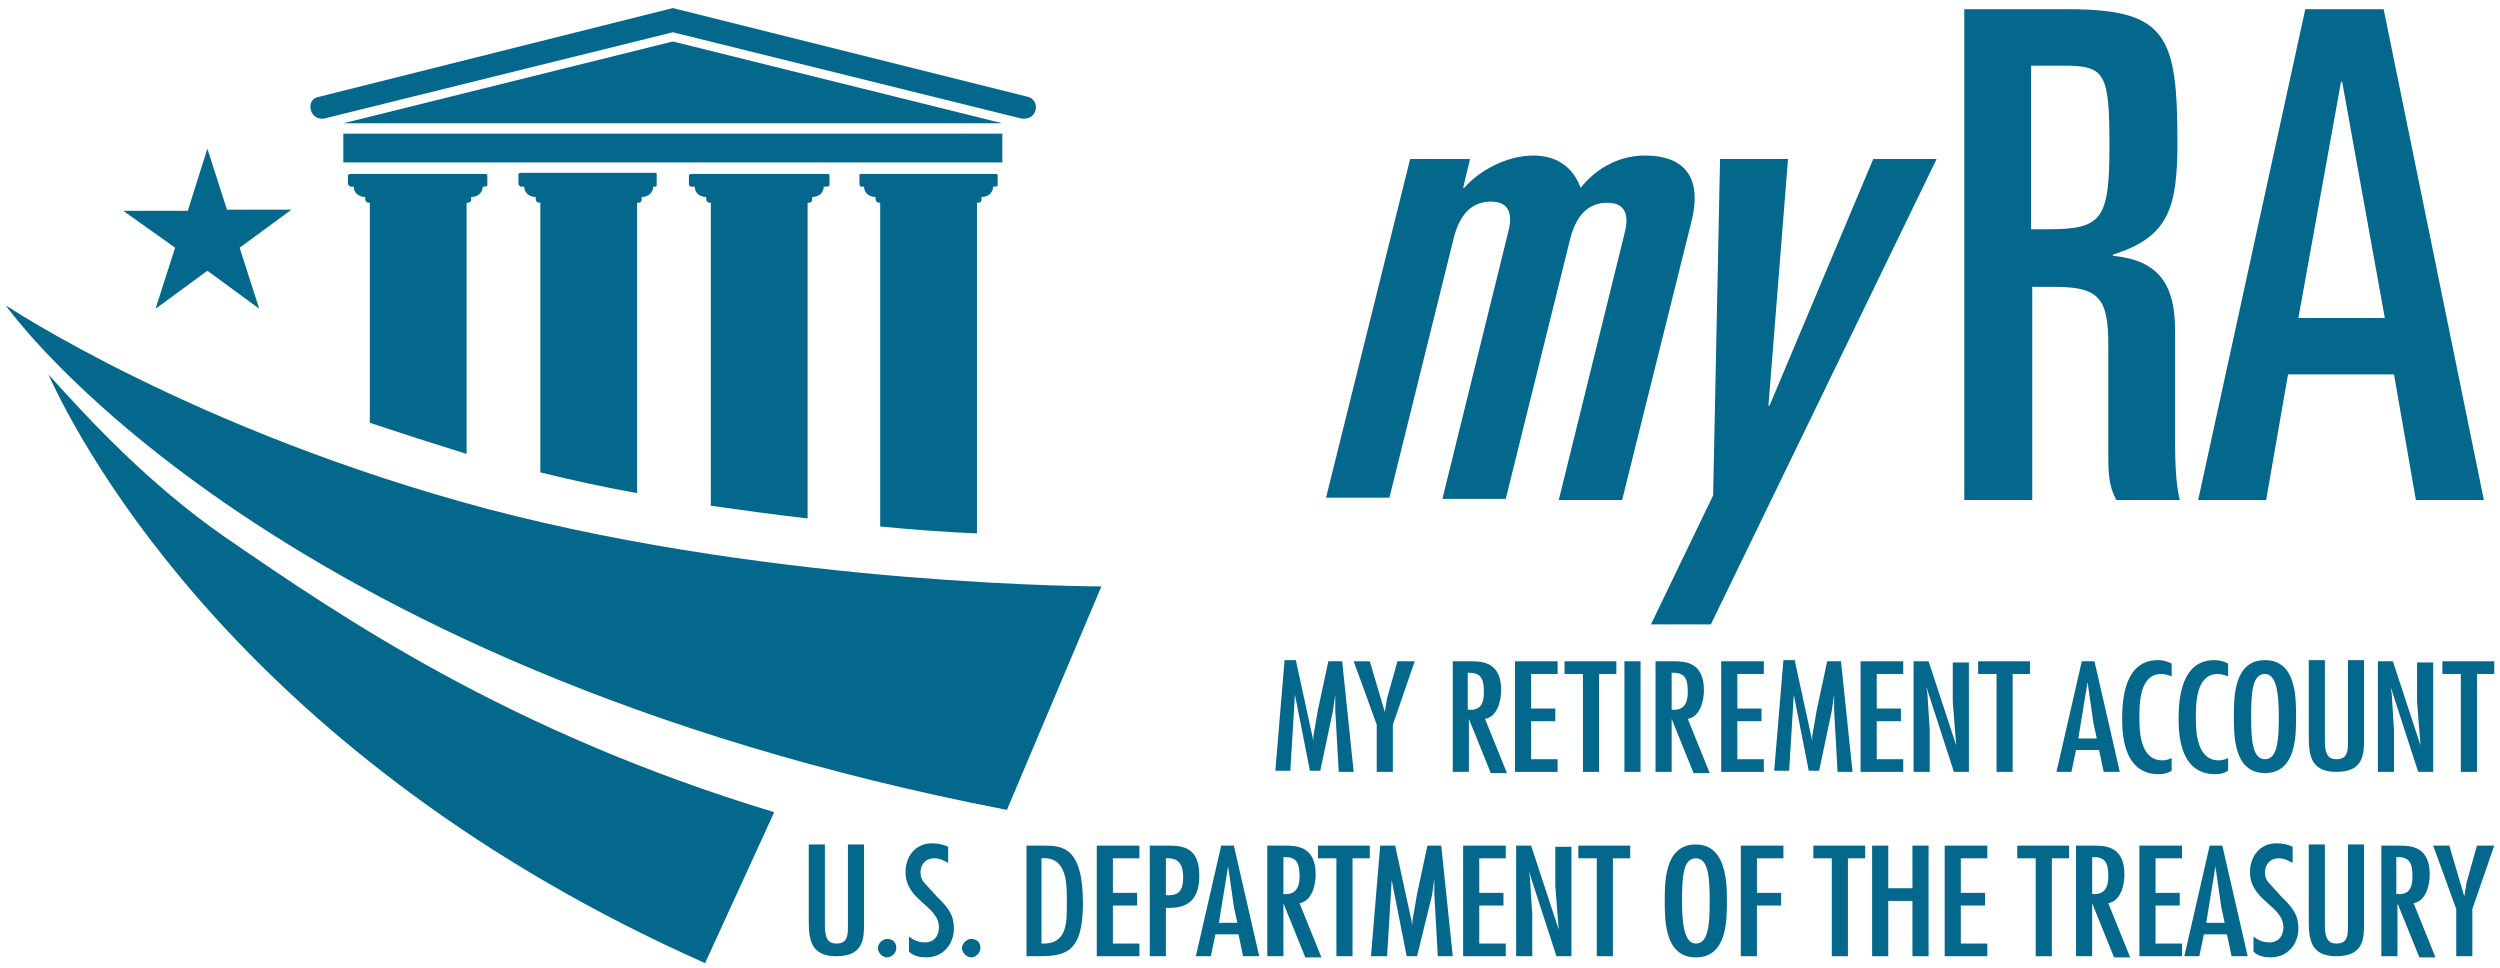
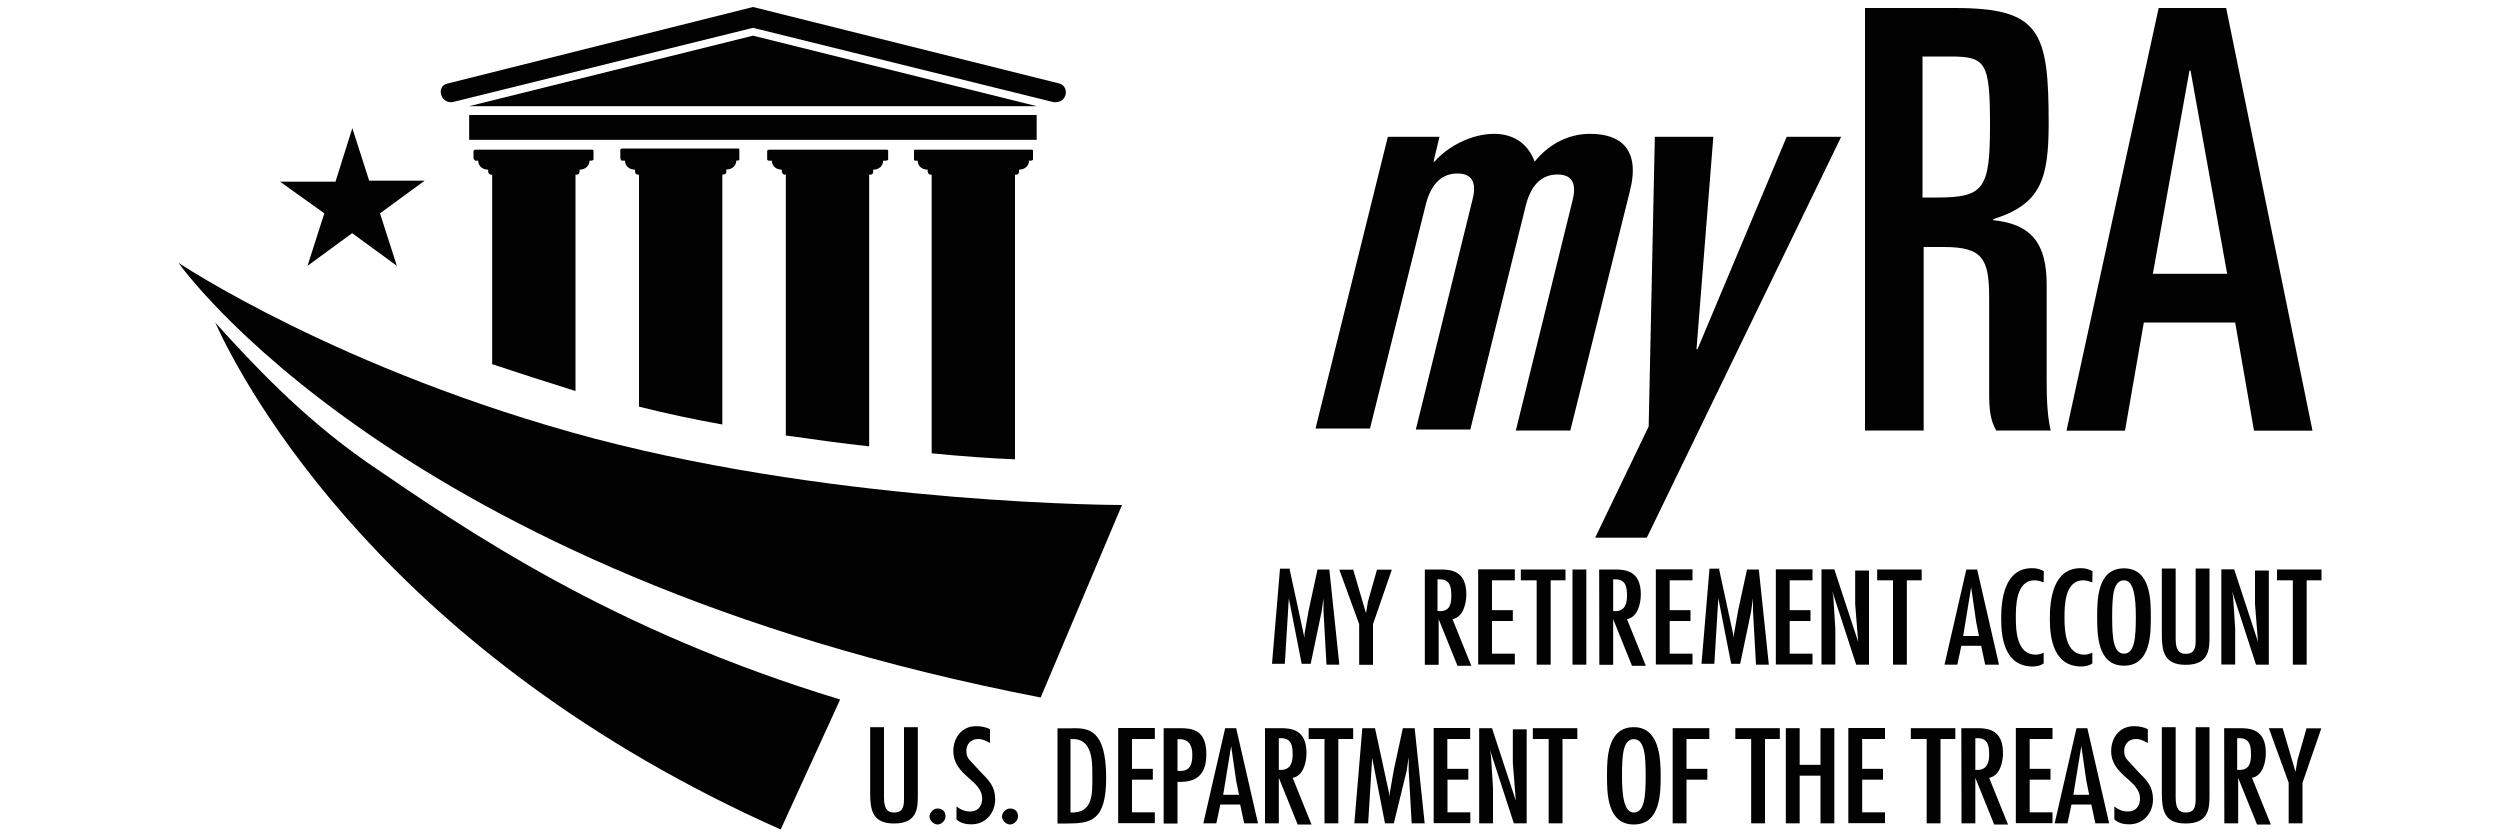
- <svg xmlns="http://www.w3.org/2000/svg" version="1.1" id="Layer_1" x="0px" y="0px" viewBox="0 0 217 84" enable-background="new 0 0 217 84" xml:space="preserve">
+ <svg xmlns="http://www.w3.org/2000/svg" version="1.1" id="Layer_1" x="0px" y="0px" viewBox="0 0 1500 500" enable-background="new 0 0 1500 500" xml:space="preserve">
  <g id="Page-1">
    <g id="Imported-Layers" transform="translate(1, 1)">
-       <path id="Fill-1" fill="#04688C" d="M121.4,12.8h5.2l-0.6,2.5h0.1c1.3-1.5,3.7-2.8,6-2.8    c1.9,0,3.4,0.9,4.1,2.8c1.2-1.5,3.1-2.8,5.6-2.8c3,0,5.1,1.5,4,5.8l-6,24.1h-5.5l5.7-23.1c0.4-1.5,0.2-2.7-1.5-2.7    c-1.4,0-2.6,0.8-3.2,3.1l-5.6,22.6h-5.5l5.7-23.1c0.4-1.5,0.2-2.7-1.5-2.7c-1.4,0-2.6,0.8-3.2,3.1l-5.6,22.6h-5.5L121.4,12.8" />
-       <path id="Fill-2" fill="#04688C" d="M148.3,12.8h5.9l-1.7,21.4h0.1l9-21.4h5.5l-19.6,40.4h-5.2    l5.4-11.2L148.3,12.8" />
-       <path id="Fill-3" fill="#04688C" d="M169.4-0.2h9.1c8.6,0,9.5,2.3,9.5,11.6c0,5.7-0.8,8.2-5.6,9.7v0.1    c4,0.4,5.4,2.5,5.4,6.5V37c0,1.5,0,3.7,0.4,5.4h-5.5c-0.6-1.1-0.7-2.1-0.7-3.8V29c0-4-0.7-5.1-4.6-5.1h-2v18.5h-5.9V-0.2    L169.4-0.2z M175.3,18.9h1.5c4.7,0,5.3-0.9,5.3-7.3c0-6.3-0.4-6.9-4-6.9h-2.8V18.9L175.3,18.9z" />
-       <path id="Fill-4" fill="#04688C" d="M199.1-0.2h6.8l8.7,42.6h-5.9l-1.9-10.9h-9.2l-1.9,10.9h-5.9    L199.1-0.2L199.1-0.2z M198.5,26.6h7.5l-3.7-20.5h-0.1L198.5,26.6L198.5,26.6z" />
-       <path id="Fill-5" fill="#04688C" d="M111.5,56.4l1.5,6.9h0l0-0.4l0.4-2.3l0.9-4.2h1.2l1,9.6h-1.3    l-0.2-3.6l-0.1-1.8l0-1.3h0l-0.2,1.4l-1.1,5.2h-0.9l-1.3-6.6h0l-0.4,6.6h-1.3l0.8-9.6H111.5" />
-       <path id="Fill-6" fill="#04688C" d="M117.9,56.4l1.3,4.4h0l0.2-1.2l0.9-3.2h1.5l-1.9,5.5V66h-1.4v-4.1    l-2-5.5H117.9" />
-       <path id="Fill-7" fill="#04688C" d="M125.1,56.4h1.6c1,0,2.6,0.1,2.6,2.5c0,0.9-0.3,2.3-1.4,2.5    l1.9,4.7h-1.4l-1.9-4.7h0V66h-1.4V56.4L125.1,56.4z M127.8,59.1c0-0.9-0.1-1.7-1.2-1.7h-0.2v3.2C127.5,60.7,127.8,60.1,127.8,59.1    L127.8,59.1z" />
-       <path id="Fill-8" fill="#04688C" d="M134.2,56.4v1.1h-2.3v3h2.1v1.1h-2.1v3.3h2.3V66h-3.7v-9.6H134.2" />
-       <path id="Fill-9" fill="#04688C" d="M139.3,56.4v1.1h-1.5V66h-1.4v-8.5h-1.6v-1.1H139.3" />
-       <path id="Fill-10" fill="#04688C" d="M140,56.4h1.4V66H140V56.4z" />
-       <path id="Fill-11" fill="#04688C" d="M142.7,56.4h1.6c1,0,2.6,0.1,2.6,2.5c0,0.9-0.3,2.3-1.4,2.5    l1.9,4.7H146l-1.9-4.7h0V66h-1.4V56.4L142.7,56.4z M145.5,59.1c0-0.9-0.1-1.7-1.2-1.7h-0.2v3.2C145.1,60.7,145.5,60.1,145.5,59.1    L145.5,59.1z" />
-       <path id="Fill-12" fill="#04688C" d="M152.1,56.4v1.1h-2.3v3h2.1v1.1h-2.1v3.3h2.3V66h-3.7v-9.6H152.1    " />
-       <path id="Fill-13" fill="#04688C" d="M154.8,56.4l1.5,6.9h0l0-0.4l0.4-2.3l0.9-4.2h1.2l1,9.6h-1.3    l-0.2-3.6l-0.1-1.8l0-1.3h0l-0.2,1.4l-1.1,5.2h-0.9l-1.3-6.6h0l-0.4,6.6h-1.3l0.8-9.6H154.8" />
-       <path id="Fill-14" fill="#04688C" d="M164.2,56.4v1.1h-2.3v3h2.1v1.1h-2.1v3.3h2.3V66h-3.7v-9.6H164.2    " />
-       <path id="Fill-15" fill="#04688C" d="M166.3,59.2l0.2,3.2V66h-1.4v-9.6h1.3l2.4,7.3l0,0l-0.3-3.8v-3.4    h1.4V66h-1.3l-2.4-7.4l0,0L166.3,59.2" />
-       <path id="Fill-16" fill="#04688C" d="M175.2,56.4v1.1h-1.5V66h-1.4v-8.5h-1.6v-1.1H175.2" />
-       <path id="Fill-17" fill="#04688C" d="M180.8,56.4L183,66h-1.4l-0.4-1.9h-2l-0.4,1.9h-1.3l2.2-9.6    H180.8L180.8,56.4z M180.7,61.7l-0.5-3.5h0l-0.8,4.9h1.6L180.7,61.7L180.7,61.7z" />
-       <path id="Fill-18" fill="#04688C" d="M187.5,57.7c-0.3-0.1-0.6-0.2-0.9-0.2c-1.9,0-1.9,2.6-1.9,3.8    c0,1.3,0.1,3.7,2,3.7c0.3,0,0.6-0.1,0.8-0.2v1.1c-0.3,0.2-0.7,0.3-1.1,0.3c-2.8,0-3.2-2.8-3.2-4.8c0-1.9,0.3-5.1,3.1-5.1    c0.5,0,0.8,0.1,1.2,0.3V57.7" />
-       <path id="Fill-19" fill="#04688C" d="M192.4,57.7c-0.3-0.1-0.6-0.2-0.9-0.2c-1.9,0-1.9,2.6-1.9,3.8    c0,1.3,0.1,3.7,2,3.7c0.3,0,0.6-0.1,0.8-0.2v1.1c-0.3,0.2-0.7,0.3-1.1,0.3c-2.8,0-3.2-2.8-3.2-4.8c0-1.9,0.3-5.1,3.1-5.1    c0.5,0,0.8,0.1,1.2,0.3V57.7" />
-       <path id="Fill-20" fill="#04688C" d="M198.3,61.2c0,1.7,0,4.9-2.7,4.9c-2.7,0-2.7-3.2-2.7-4.9    c0-1.7,0-4.9,2.7-4.9C198.3,56.3,198.3,59.5,198.3,61.2L198.3,61.2z M194.4,61.2c0,2,0.1,3.7,1.2,3.7c1.1,0,1.2-1.7,1.2-3.7    c0-2-0.2-3.7-1.2-3.7C194.5,57.5,194.4,59.1,194.4,61.2L194.4,61.2z" />
-       <path id="Fill-21" fill="#04688C" d="M200.8,56.4v7c0,1.2,0.4,1.5,1,1.5c0.9,0,1-0.6,1-1.4v-7.2h1.4    v6.8c0,1.3,0,2.9-2.4,2.9c-2.2,0-2.4-1.4-2.4-3.1v-6.6H200.8" />
-       <path id="Fill-22" fill="#04688C" d="M206.6,59.2l0.2,3.2V66h-1.4v-9.6h1.3l2.4,7.3l0,0l-0.3-3.8v-3.4    h1.4V66h-1.3l-2.4-7.4l0,0L206.6,59.2" />
-       <path id="Fill-23" fill="#04688C" d="M215.5,56.4v1.1H214V66h-1.4v-8.5H211v-1.1H215.5" />
-       <path id="Fill-24" fill="#04688C" d="M70.6,72.4v7c0,1.2,0.4,1.5,1,1.5c0.9,0,1-0.6,1-1.4v-7.2H74v6.8    c0,1.3,0,2.9-2.4,2.9c-2.2,0-2.4-1.4-2.4-3.1v-6.6H70.6" />
-       <path id="Fill-25" fill="#04688C" d="M75.2,81.3c0-0.4,0.4-0.8,0.8-0.8c0.5,0,0.8,0.3,0.8,0.8    c0,0.4-0.4,0.8-0.8,0.8C75.6,82.1,75.2,81.7,75.2,81.3" />
-       <path id="Fill-26" fill="#04688C" d="M81.3,73.9c-0.4-0.2-0.7-0.4-1.2-0.4c-0.8,0-1.2,0.6-1.2,1.2    c0,0.4,0.1,0.7,0.4,1l1,1.1c0.9,0.9,1.5,1.5,1.5,2.8c0,1.3-0.9,2.5-2.4,2.5c-0.5,0-1.1-0.1-1.5-0.5v-1.3c0.4,0.3,0.8,0.5,1.4,0.5    c0.8,0,1.2-0.6,1.2-1.3c0-1.9-2.9-2.3-2.9-4.8c0-1.3,0.8-2.5,2.3-2.5c0.5,0,1,0.1,1.4,0.3L81.3,73.9" />
-       <path id="Fill-27" fill="#04688C" d="M82.5,81.3c0-0.4,0.4-0.8,0.8-0.8c0.5,0,0.8,0.3,0.8,0.8    c0,0.4-0.4,0.8-0.8,0.8C82.9,82.1,82.5,81.7,82.5,81.3" />
-       <path id="Fill-28" fill="#04688C" d="M89.6,72.4c1.6,0,3.4,0.1,3.4,5c0,4.4-1.6,4.6-4,4.6h-0.9v-9.6    H89.6L89.6,72.4z M89.4,73.5v7.4c2.3,0.1,2.2-1.9,2.2-3.6C91.6,75.9,91.7,73.3,89.4,73.5L89.4,73.5z" />
-       <path id="Fill-29" fill="#04688C" d="M97.9,72.4v1.1h-2.3v3h2.1v1.1h-2.1v3.3h2.3V82h-3.7v-9.6H97.9" />
-       <path id="Fill-30" fill="#04688C" d="M98.8,82v-9.6h1.6c1.2,0,2.7,0.1,2.7,2.6c0,1.9-0.8,2.9-2.9,2.8    V82H98.8L98.8,82z M100.2,73.5v3.2c1.2,0.1,1.5-0.5,1.5-1.6c0-0.9-0.3-1.6-1.3-1.6H100.2L100.2,73.5z" />
-       <path id="Fill-31" fill="#04688C" d="M106.1,72.4l2.2,9.6h-1.4l-0.4-1.9h-2l-0.4,1.9h-1.3l2.2-9.6    H106.1L106.1,72.4z M106.1,77.7l-0.5-3.5h0l-0.8,4.9h1.6L106.1,77.7L106.1,77.7z" />
-       <path id="Fill-32" fill="#04688C" d="M109,72.4h1.6c1,0,2.6,0.1,2.6,2.5c0,0.9-0.3,2.3-1.4,2.5    l1.9,4.7h-1.4l-1.9-4.7h0V82H109V72.4L109,72.4z M111.8,75.1c0-0.9-0.1-1.7-1.2-1.7h-0.2v3.2C111.4,76.7,111.8,76.1,111.8,75.1    L111.8,75.1z" />
-       <path id="Fill-33" fill="#04688C" d="M117.9,72.4v1.1h-1.5V82H115v-8.5h-1.6v-1.1H117.9" />
-       <path id="Fill-34" fill="#04688C" d="M120.1,72.4l1.5,6.9h0l0-0.4l0.4-2.3l0.9-4.2h1.2l1,9.6h-1.3    l-0.2-3.6l-0.1-1.8l0-1.3h0l-0.2,1.4L122,82h-0.9l-1.3-6.6h0l-0.4,6.6H118l0.8-9.6H120.1" />
-       <path id="Fill-35" fill="#04688C" d="M129.7,72.4v1.1h-2.3v3h2.1v1.1h-2.1v3.3h2.3V82H126v-9.6H129.7" />
-       <path id="Fill-36" fill="#04688C" d="M131.8,75.2l0.2,3.2V82h-1.4v-9.6h1.3l2.4,7.3l0,0l-0.3-3.8v-3.4    h1.4V82h-1.3l-2.4-7.4l0,0L131.8,75.2" />
-       <path id="Fill-37" fill="#04688C" d="M140.5,72.4v1.1H139V82h-1.4v-8.5H136v-1.1H140.5" />
-       <path id="Fill-38" fill="#04688C" d="M148.9,77.2c0,1.7,0,4.9-2.7,4.9c-2.7,0-2.7-3.2-2.7-4.9    c0-1.7,0-4.9,2.7-4.9C148.8,72.3,148.9,75.5,148.9,77.2L148.9,77.2z M145,77.2c0,2,0.2,3.7,1.2,3.7c1.1,0,1.2-1.7,1.2-3.7    c0-2-0.1-3.7-1.2-3.7C145.1,73.5,145,75.1,145,77.2L145,77.2z" />
-       <path id="Fill-39" fill="#04688C" d="M153.8,72.4v1.1h-2.3v3h2.1v1.1h-2.1V82h-1.4v-9.6H153.8" />
-       <path id="Fill-40" fill="#04688C" d="M160.9,72.4v1.1h-1.5V82H158v-8.5h-1.6v-1.1H160.9" />
-       <path id="Fill-41" fill="#04688C" d="M162.9,72.4v3.7h2.1v-3.7h1.4V82h-1.4v-4.8h-2.1V82h-1.4v-9.6    H162.9" />
-       <path id="Fill-42" fill="#04688C" d="M171.5,72.4v1.1h-2.3v3h2.1v1.1h-2.1v3.3h2.3V82h-3.7v-9.6H171.5    " />
-       <path id="Fill-43" fill="#04688C" d="M178.6,72.4v1.1h-1.5V82h-1.4v-8.5h-1.6v-1.1H178.6" />
-       <path id="Fill-44" fill="#04688C" d="M179.2,72.4h1.6c1,0,2.6,0.1,2.6,2.5c0,0.9-0.3,2.3-1.4,2.5    l1.9,4.7h-1.4l-1.9-4.7h0V82h-1.4V72.4L179.2,72.4z M182,75.1c0-0.9-0.1-1.7-1.2-1.7h-0.2v3.2C181.6,76.7,182,76.1,182,75.1    L182,75.1z" />
-       <path id="Fill-45" fill="#04688C" d="M188.4,72.4v1.1h-2.3v3h2.1v1.1h-2.1v3.3h2.3V82h-3.7v-9.6H188.4    " />
-       <path id="Fill-46" fill="#04688C" d="M191.9,72.4l2.2,9.6h-1.4l-0.4-1.9h-2l-0.4,1.9h-1.3l2.2-9.6    H191.9L191.9,72.4z M191.8,77.7l-0.5-3.5h0l-0.8,4.9h1.6L191.8,77.7L191.8,77.7z" />
-       <path id="Fill-47" fill="#04688C" d="M198,73.9c-0.4-0.2-0.7-0.4-1.2-0.4c-0.8,0-1.2,0.6-1.2,1.2    c0,0.4,0.1,0.7,0.4,1l1,1.1c0.9,0.9,1.5,1.5,1.5,2.8c0,1.3-0.9,2.5-2.4,2.5c-0.5,0-1.1-0.1-1.5-0.5v-1.3c0.4,0.3,0.8,0.5,1.4,0.5    c0.8,0,1.2-0.6,1.2-1.3c0-1.9-2.9-2.3-2.9-4.8c0-1.3,0.8-2.5,2.3-2.5c0.5,0,1,0.1,1.4,0.3L198,73.9" />
-       <path id="Fill-48" fill="#04688C" d="M200.8,72.4v7c0,1.2,0.4,1.5,1,1.5c0.9,0,1-0.6,1-1.4v-7.2h1.4    v6.8c0,1.3,0,2.9-2.4,2.9c-2.2,0-2.4-1.4-2.4-3.1v-6.6H200.8" />
-       <path id="Fill-49" fill="#04688C" d="M205.7,72.4h1.6c1,0,2.6,0.1,2.6,2.5c0,0.9-0.3,2.3-1.4,2.5    l1.9,4.7h-1.4l-1.9-4.7h0V82h-1.4V72.4L205.7,72.4z M208.4,75.1c0-0.9-0.1-1.7-1.2-1.7h-0.2v3.2C208.1,76.7,208.4,76.1,208.4,75.1    L208.4,75.1z" />
-       <path id="Fill-50" fill="#04688C" d="M211.6,72.4l1.3,4.4h0l0.2-1.2l0.9-3.2h1.5l-1.9,5.5V82h-1.4    v-4.1l-2-5.5H211.6" />
-       <path id="Fill-51" fill="#04688C" d="M14.2,20.5l-1.7,5.3l4.5-3.3l4.5,3.3l-1.7-5.3l4.5-3.3l-5.6,0    L17,11.9l-1.7,5.4l-5.6,0L14.2,20.5" />
-       <path id="Fill-52" fill="#04688C" d="M57.4,2.6L57.4,2.6L28.8,9.7H86L57.4,2.6" />
-       <path id="Fill-53" fill="#04688C" d="M26.9,9.3c0.1,0,0.2,0,0.2,0l30.3-7.5l30.3,7.5    c0.1,0,0.2,0,0.2,0c0.5,0,0.9-0.3,1-0.8C89,8,88.7,7.5,88.2,7.4L57.4-0.3L26.7,7.4C26.1,7.5,25.8,8,26,8.6    C26.1,9,26.5,9.3,26.9,9.3" />
-       <path id="Fill-54" fill="#04688C" d="M39.7,13.1H86v-2.5H28.8v2.5H39.7" />
-       <path id="Fill-55" fill="#04688C" d="M59,15.2h0.3c0,0.5,0.4,0.9,1,0.9v0.2c0,0.1,0.1,0.3,0.3,0.3h0.1    v26.3c2.9,0.4,5.7,0.8,8.4,1.1V16.6h0.1c0.2,0,0.3-0.1,0.3-0.3v-0.2c0.6,0,1-0.4,1-0.9h0.3c0.1,0,0.2-0.1,0.2-0.1v-0.9    c0-0.1-0.1-0.1-0.2-0.1H59c-0.1,0-0.2,0.1-0.2,0.1V15C58.8,15.1,58.9,15.2,59,15.2" />
-       <path id="Fill-56" fill="#04688C" d="M73.7,15.2H74c0,0.5,0.4,0.9,1,0.9v0.2c0,0.1,0.1,0.3,0.3,0.3    h0.1v28.1c3.1,0.3,5.9,0.5,8.4,0.6V16.6h0.1c0.2,0,0.3-0.1,0.3-0.3v-0.2c0.6,0,1-0.4,1-0.9h0.2c0.1,0,0.2-0.1,0.2-0.1v-0.9    c0-0.1-0.1-0.1-0.2-0.1H73.7c-0.1,0-0.1,0.1-0.1,0.1V15C73.6,15.1,73.7,15.2,73.7,15.2" />
-       <path id="Fill-57" fill="#04688C" d="M29.4,15.2h0.3c0,0.5,0.4,0.9,1,0.9v0.2c0,0.1,0.1,0.3,0.3,0.3    h0.1v19.1c2.7,0.9,5.5,1.8,8.4,2.7V16.6h0.1c0.2,0,0.3-0.1,0.3-0.3v-0.2c0.6,0,1-0.4,1-0.9h0.2c0.1,0,0.2-0.1,0.2-0.1v-0.9    c0-0.1-0.1-0.1-0.2-0.1H29.4c-0.1,0-0.2,0.1-0.2,0.1V15C29.3,15.1,29.4,15.2,29.4,15.2" />
-       <path id="Fill-58" fill="#04688C" d="M44.2,15.2h0.3c0,0.5,0.4,0.9,1,0.9v0.2c0,0.1,0.1,0.3,0.3,0.3    h0.1V40c2.8,0.7,5.6,1.3,8.4,1.8V16.6h0.1c0.2,0,0.3-0.1,0.3-0.3v-0.2c0.6,0,1-0.4,1-0.9h0.2c0.1,0,0.1-0.1,0.1-0.1v-0.9    C56,14,56,14,55.9,14H44.2c-0.1,0-0.2,0.1-0.2,0.1V15C44.1,15.1,44.1,15.2,44.2,15.2" />
-       <path id="Fill-59" fill="#04688C" d="M18.5,45.6C11.9,41,6.9,35.6,3.2,31.5c3,6.6,17.4,33.5,57,51.1    l6-13.1C43.1,62.5,28.7,52.6,18.5,45.6" />
-       <path id="Fill-60" fill="#04688C" d="M86.4,69.3l8.2-19.4c0,0-27.7,0-53.2-6.7    C15.8,36.4-0.5,25.5-0.5,25.5S21.3,56.7,86.4,69.3" />
+       <path id="Fill-1" fill="#020202" d="M831.7,81.1h31L859.1,96h0.6c7.7-8.9,22-16.7,35.7-16.7    c11.3,0,20.2,5.4,24.4,16.7c7.1-8.9,18.5-16.7,33.3-16.7c17.9,0,30.4,8.9,23.8,34.5l-35.7,143.5h-32.7l33.9-137.5    c2.4-8.9,1.2-16.1-8.9-16.1c-8.3,0-15.5,4.8-19,18.5l-33.3,134.5h-32.7l33.9-137.5c2.4-8.9,1.2-16.1-8.9-16.1    c-8.3,0-15.5,4.8-19,18.5L821,256.1h-32.7L831.7,81.1" />
+       <path id="Fill-2" fill="#020202" d="M991.9,81.1h35.1l-10.1,127.4h0.6L1071,81.1h32.7L987.1,321.6h-31    l32.1-66.7L991.9,81.1" />
+       <path id="Fill-3" fill="#020202" d="M1117.5,3.8h54.2c51.2,0,56.5,13.7,56.5,69    c0,33.9-4.8,48.8-33.3,57.7v0.6c23.8,2.4,32.1,14.9,32.1,38.7v55.4c0,8.9,0,22,2.4,32.1h-32.7c-3.6-6.5-4.2-12.5-4.2-22.6v-57.1    c0-23.8-4.2-30.4-27.4-30.4h-11.9v110.1H1118V3.8H1117.5z M1152.6,117.5h8.9c28,0,31.5-5.4,31.5-43.5c0-37.5-2.4-41.1-23.8-41.1    h-16.7V117.5L1152.6,117.5z" />
+       <path id="Fill-4" fill="#020202" d="M1294.2,3.8h40.5l51.8,253.6h-35.1l-11.3-64.9h-54.8l-11.3,64.9    h-35.1L1294.2,3.8L1294.2,3.8z M1290.7,163.3h44.6l-22-122h-0.6L1290.7,163.3L1290.7,163.3z" />
+       <path id="Fill-5" fill="#020202" d="M772.8,340.7l8.9,41.1l0,0v-2.4l2.4-13.7l5.4-25h7.1l6,57.1h-7.7    l-1.2-21.4l-0.6-10.7v-7.7l0,0l-1.2,8.3l-6.5,31H780l-7.7-39.3l0,0l-2.4,39.3h-7.7l4.8-57.1h6" />
+       <path id="Fill-6" fill="#020202" d="M810.9,340.7l7.7,26.2l0,0l1.2-7.1l5.4-19h8.9l-11.3,32.7v24.4    h-8.3v-24.4l-11.9-32.7H810.9" />
+       <path id="Fill-7" fill="#020202" d="M853.8,340.7h9.5c6,0,15.5,0.6,15.5,14.9c0,5.4-1.8,13.7-8.3,14.9    l11.3,28h-8.3l-11.3-28l0,0v27.4h-8.3V340.7L853.8,340.7z M869.8,356.7c0-5.4-0.6-10.1-7.1-10.1h-1.2v19    C868,366.3,869.8,362.7,869.8,356.7L869.8,356.7z" />
+       <path id="Fill-8" fill="#020202" d="M907.9,340.7v6.5h-13.7v17.9h12.5v6.5h-12.5v19.6h13.7v6.5h-22    v-57.1H907.9" />
+       <path id="Fill-9" fill="#020202" d="M938.3,340.7v6.5h-8.9v50.6H921v-50.6h-9.5v-6.5H938.3" />
+       <path id="Fill-10" fill="#020202" d="M942.5,340.7h8.3v57.1h-8.3V340.7z" />
+       <path id="Fill-11" fill="#020202" d="M958.5,340.7h9.5c6,0,15.5,0.6,15.5,14.9    c0,5.4-1.8,13.7-8.3,14.9l11.3,28h-8.3l-11.3-28l0,0v27.4h-8.3L958.5,340.7L958.5,340.7z M975.2,356.7c0-5.4-0.6-10.1-7.1-10.1    h-1.2v19C972.8,366.3,975.2,362.7,975.2,356.7L975.2,356.7z" />
+       <path id="Fill-12" fill="#020202" d="M1014.5,340.7v6.5h-13.7v17.9h12.5v6.5h-12.5v19.6h13.7v6.5h-22    v-57.1H1014.5" />
+       <path id="Fill-13" fill="#020202" d="M1030.5,340.7l8.9,41.1l0,0v-2.4l2.4-13.7l5.4-25h7.1l6,57.1    h-7.7l-1.2-21.4l-0.6-10.7v-7.7l0,0l-1.2,8.3l-6.5,31h-5.4l-7.7-39.3l0,0l-2.4,39.3h-7.7l4.8-57.1h6" />
+       <path id="Fill-14" fill="#020202" d="M1086.5,340.7v6.5h-13.7v17.9h12.5v6.5h-12.5v19.6h13.7v6.5h-22    v-57.1H1086.5" />
+       <path id="Fill-15" fill="#020202" d="M1099,357.3l1.2,19v21.4h-8.3v-57.1h7.7l14.3,43.5l0,0l-1.8-22.6    v-20.2h8.3v56.5h-7.7l-14.3-44l0,0L1099,357.3" />
+       <path id="Fill-16" fill="#020202" d="M1152,340.7v6.5h-8.9v50.6h-8.3v-50.6h-9.5v-6.5H1152" />
+       <path id="Fill-17" fill="#020202" d="M1185.3,340.7l13.1,57.1h-8.3l-2.4-11.3h-11.9l-2.4,11.3h-7.7    l13.1-57.1H1185.3L1185.3,340.7z M1184.7,372.2l-3-20.8l0,0l-4.8,29.2h9.5L1184.7,372.2L1184.7,372.2z" />
+       <path id="Fill-18" fill="#020202" d="M1225.2,348.4c-1.8-0.6-3.6-1.2-5.4-1.2    c-11.3,0-11.3,15.5-11.3,22.6c0,7.7,0.6,22,11.9,22c1.8,0,3.6-0.6,4.8-1.2v6.5c-1.8,1.2-4.2,1.8-6.5,1.8c-16.7,0-19-16.7-19-28.6    c0-11.3,1.8-30.4,18.5-30.4c3,0,4.8,0.6,7.1,1.8L1225.2,348.4" />
+       <path id="Fill-19" fill="#020202" d="M1254.4,348.4c-1.8-0.6-3.6-1.2-5.4-1.2    c-11.3,0-11.3,15.5-11.3,22.6c0,7.7,0.6,22,11.9,22c1.8,0,3.6-0.6,4.8-1.2v6.5c-1.8,1.2-4.2,1.8-6.5,1.8c-16.7,0-19-16.7-19-28.6    c0-11.3,1.8-30.4,18.5-30.4c3,0,4.8,0.6,7.1,1.8L1254.4,348.4" />
+       <path id="Fill-20" fill="#020202" d="M1289.5,369.2c0,10.1,0,29.2-16.1,29.2s-16.1-19-16.1-29.2    s0-29.2,16.1-29.2C1289.5,340.1,1289.5,359.1,1289.5,369.2L1289.5,369.2z M1266.3,369.2c0,11.9,0.6,22,7.1,22    c6.5,0,7.1-10.1,7.1-22c0-11.9-1.2-22-7.1-22C1266.9,347.2,1266.3,356.7,1266.3,369.2L1266.3,369.2z" />
+       <path id="Fill-21" fill="#020202" d="M1304.4,340.7v41.7c0,7.1,2.4,8.9,6,8.9c5.4,0,6-3.6,6-8.3v-42.9    h8.3v40.5c0,7.7,0,17.3-14.3,17.3c-13.1,0-14.3-8.3-14.3-18.5v-39.3h8.3" />
+       <path id="Fill-22" fill="#020202" d="M1338.9,357.3l1.2,19v21.4h-8.3v-57.1h7.7l14.3,43.5l0,0    l-1.8-22.6v-20.2h8.3v56.5h-7.7l-14.3-44l0,0L1338.9,357.3" />
+       <path id="Fill-23" fill="#020202" d="M1391.9,340.7v6.5h-8.9v50.6h-8.3v-50.6h-9.5v-6.5H1391.9" />
+       <path id="Fill-24" fill="#020202" d="M529.4,435.9v41.7c0,7.1,2.4,8.9,6,8.9c5.4,0,6-3.6,6-8.3v-42.9    h8.3v40.5c0,7.7,0,17.3-14.3,17.3c-13.1,0-14.3-8.3-14.3-18.5v-39.3h8.3" />
+       <path id="Fill-25" fill="#020202" d="M556.7,488.9c0-2.4,2.4-4.8,4.8-4.8c3,0,4.8,1.8,4.8,4.8    c0,2.4-2.4,4.8-4.8,4.8C559.1,493.6,556.7,491.3,556.7,488.9" />
+       <path id="Fill-26" fill="#020202" d="M593,444.8c-2.4-1.2-4.2-2.4-7.1-2.4c-4.8,0-7.1,3.6-7.1,7.1    c0,2.4,0.6,4.2,2.4,6l6,6.5c5.4,5.4,8.9,8.9,8.9,16.7c0,7.7-5.4,14.9-14.3,14.9c-3,0-6.5-0.6-8.9-3v-7.7c2.4,1.8,4.8,3,8.3,3    c4.8,0,7.1-3.6,7.1-7.7c0-11.3-17.3-13.7-17.3-28.6c0-7.7,4.8-14.9,13.7-14.9c3,0,6,0.6,8.3,1.8L593,444.8" />
+       <path id="Fill-27" fill="#020202" d="M600.2,488.9c0-2.4,2.4-4.8,4.8-4.8c3,0,4.8,1.8,4.8,4.8    c0,2.4-2.4,4.8-4.8,4.8C602.6,493.6,600.2,491.3,600.2,488.9" />
+       <path id="Fill-28" fill="#020202" d="M642.5,435.9c9.5,0,20.2,0.6,20.2,29.8    c0,26.2-9.5,27.4-23.8,27.4h-5.4v-57.1H642.5L642.5,435.9z M641.3,442.5v44c13.7,0.6,13.1-11.3,13.1-21.4    C654.4,456.7,655,441.3,641.3,442.5L641.3,442.5z" />
+       <path id="Fill-29" fill="#020202" d="M691.9,435.9v6.5h-13.7v17.9h12.5v6.5h-12.5v19.6h13.7v6.5h-22    v-57.1H691.9" />
+       <path id="Fill-30" fill="#020202" d="M697.2,493v-57.1h9.5c7.1,0,16.1,0.6,16.1,15.5    c0,11.3-4.8,17.3-17.3,16.7v25H697.2L697.2,493z M705.5,442.5v19c7.1,0.6,8.9-3,8.9-9.5c0-5.4-1.8-9.5-7.7-9.5H705.5L705.5,442.5z    " />
+       <path id="Fill-31" fill="#020202" d="M740.7,435.9l13.1,57.1h-8.3l-2.4-11.3h-11.9l-2.4,11.3H721    l13.1-57.1H740.7L740.7,435.9z M740.7,467.5l-3-20.8l0,0l-4.8,29.2h9.5L740.7,467.5L740.7,467.5z" />
+       <path id="Fill-32" fill="#020202" d="M757.9,435.9h9.5c6,0,15.5,0.6,15.5,14.9    c0,5.4-1.8,13.7-8.3,14.9l11.3,28h-8.3l-11.3-28l0,0V493h-8.3V435.9L757.9,435.9z M774.6,452c0-5.4-0.6-10.1-7.1-10.1h-1.2v19    C772.2,461.5,774.6,457.9,774.6,452L774.6,452z" />
+       <path id="Fill-33" fill="#020202" d="M810.9,435.9v6.5H802V493h-8.3v-50.6h-9.5v-6.5H810.9" />
+       <path id="Fill-34" fill="#020202" d="M824,435.9l8.9,41.1l0,0v-2.4l2.4-13.7l5.4-25h7.1l6,57.1H846    l-1.2-21.4l-0.6-10.7v-7.7l0,0l-1.2,8.3l-7.7,31.5H830l-7.7-39.3l0,0l-2.4,39.3h-8.3l4.8-57.1H824" />
+       <path id="Fill-35" fill="#020202" d="M881.1,435.9v6.5h-13.7v17.9H880v6.5h-12.5v19.6h13.7v6.5h-22    v-57.1H881.1" />
+       <path id="Fill-36" fill="#020202" d="M893.6,452.6l1.2,19V493h-8.3v-57.1h7.7l14.3,43.5l0,0l-1.8-22.6    v-20.2h8.3V493h-7.7L893,449l0,0L893.6,452.6" />
+       <path id="Fill-37" fill="#020202" d="M945.4,435.9v6.5h-8.9V493h-8.3v-50.6h-9.5v-6.5H945.4" />
+       <path id="Fill-38" fill="#020202" d="M995.4,464.5c0,10.1,0,29.2-16.1,29.2s-16.1-19-16.1-29.2    c0-10.1,0-29.2,16.1-29.2C994.8,435.3,995.4,454.4,995.4,464.5L995.4,464.5z M972.2,464.5c0,11.9,1.2,22,7.1,22    c6.5,0,7.1-10.1,7.1-22c0-11.9-0.6-22-7.1-22S972.2,452,972.2,464.5L972.2,464.5z" />
+       <path id="Fill-39" fill="#020202" d="M1024.6,435.9v6.5h-13.7v17.9h12.5v6.5h-12.5V493h-8.3v-57.1    H1024.6" />
+       <path id="Fill-40" fill="#020202" d="M1066.9,435.9v6.5h-8.9V493h-8.3v-50.6h-9.5v-6.5H1066.9" />
+       <path id="Fill-41" fill="#020202" d="M1078.8,435.9v22h12.5v-22h8.3V493h-8.3v-28.6h-12.5V493h-8.3    v-57.1H1078.8" />
+       <path id="Fill-42" fill="#020202" d="M1130,435.9v6.5h-13.7v17.9h12.5v6.5h-12.5v19.6h13.7v6.5h-22    v-57.1H1130" />
+       <path id="Fill-43" fill="#020202" d="M1172.2,435.9v6.5h-8.9V493h-8.3v-50.6h-9.5v-6.5H1172.2" />
+       <path id="Fill-44" fill="#020202" d="M1175.8,435.9h9.5c6,0,15.5,0.6,15.5,14.9    c0,5.4-1.8,13.7-8.3,14.9l11.3,28h-8.3l-11.3-28l0,0V493h-8.3L1175.8,435.9L1175.8,435.9z M1192.5,452c0-5.4-0.6-10.1-7.1-10.1    h-1.2v19C1190.1,461.5,1192.5,457.9,1192.5,452L1192.5,452z" />
+       <path id="Fill-45" fill="#020202" d="M1230.5,435.9v6.5h-13.7v17.9h12.5v6.5h-12.5v19.6h13.7v6.5h-22    v-57.1H1230.5" />
+       <path id="Fill-46" fill="#020202" d="M1251.4,435.9l13.1,57.1h-8.3l-2.4-11.3h-11.9l-2.4,11.3h-7.7    l13.1-57.1H1251.4L1251.4,435.9z M1250.8,467.5l-3-20.8l0,0l-4.8,29.2h9.5L1250.8,467.5L1250.8,467.5z" />
+       <path id="Fill-47" fill="#020202" d="M1287.7,444.8c-2.4-1.2-4.2-2.4-7.1-2.4c-4.8,0-7.1,3.6-7.1,7.1    c0,2.4,0.6,4.2,2.4,6l6,6.5c5.4,5.4,8.9,8.9,8.9,16.7c0,7.7-5.4,14.9-14.3,14.9c-3,0-6.5-0.6-8.9-3v-7.7c2.4,1.8,4.8,3,8.3,3    c4.8,0,7.1-3.6,7.1-7.7c0-11.3-17.3-13.7-17.3-28.6c0-7.7,4.8-14.9,13.7-14.9c3,0,6,0.6,8.3,1.8V444.8" />
+       <path id="Fill-48" fill="#020202" d="M1304.4,435.9v41.7c0,7.1,2.4,8.9,6,8.9c5.4,0,6-3.6,6-8.3v-42.9    h8.3v40.5c0,7.7,0,17.3-14.3,17.3c-13.1,0-14.3-8.3-14.3-18.5v-39.3h8.3" />
+       <path id="Fill-49" fill="#020202" d="M1333.5,435.9h9.5c6,0,15.5,0.6,15.5,14.9    c0,5.4-1.8,13.7-8.3,14.9l11.3,28h-8.3l-11.3-28l0,0V493h-8.3L1333.5,435.9L1333.5,435.9z M1349.6,452c0-5.4-0.6-10.1-7.1-10.1    h-1.2v19C1347.8,461.5,1349.6,457.9,1349.6,452L1349.6,452z" />
+       <path id="Fill-50" fill="#020202" d="M1368.6,435.9l7.7,26.2l0,0l1.2-7.1l5.4-19h8.9l-11.3,32.7V493    h-8.3v-24.4l-11.9-32.7H1368.6" />
+       <path id="Fill-51" fill="#020202" d="M193.6,127l-10.1,31.5l26.8-19.6l26.8,19.6L227,127l26.8-19.6    h-33.3l-10.1-31.5l-10.1,32.1h-33.3L193.6,127" />
+       <path id="Fill-52" fill="#020202" d="M450.8,20.4L450.8,20.4L280.5,62.7H621L450.8,20.4" />
+       <path id="Fill-53" fill="#020202" d="M269.2,60.3c0.6,0,1.2,0,1.2,0l180.4-44.6l180.4,44.6    c0.6,0,1.2,0,1.2,0c3,0,5.4-1.8,6-4.8c0.6-3-1.2-6-4.2-6.5L450.8,3.2L268,49c-3.6,0.6-5.4,3.6-4.2,7.1    C264.5,58.5,266.9,60.3,269.2,60.3" />
+       <path id="Fill-54" fill="#020202" d="M345.4,82.9H621V68H280.5v14.9H345.4" />
+       <path id="Fill-55" fill="#020202" d="M460.3,95.4h1.8c0,3,2.4,5.4,6,5.4v1.2c0,0.6,0.6,1.8,1.8,1.8    h0.6v156.5c17.3,2.4,33.9,4.8,50,6.5V103.8h0.6c1.2,0,1.8-0.6,1.8-1.8v-1.2c3.6,0,6-2.4,6-5.4h1.8c0.6,0,1.2-0.6,1.2-0.6v-5.4    c0-0.6-0.6-0.6-1.2-0.6h-70.2c-0.6,0-1.2,0.6-1.2,0.6v4.8C459.1,94.8,459.7,95.4,460.3,95.4" />
+       <path id="Fill-56" fill="#020202" d="M547.8,95.4h1.8c0,3,2.4,5.4,6,5.4v1.2c0,0.6,0.6,1.8,1.8,1.8    h0.6V271c18.5,1.8,35.1,3,50,3.6V103.8h0.6c1.2,0,1.8-0.6,1.8-1.8v-1.2c3.6,0,6-2.4,6-5.4h1.2c0.6,0,1.2-0.6,1.2-0.6v-5.4    c0-0.6-0.6-0.6-1.2-0.6h-69.6c-0.6,0-0.6,0.6-0.6,0.6v4.8C547.2,94.8,547.8,95.4,547.8,95.4" />
+       <path id="Fill-57" fill="#020202" d="M284.1,95.4h1.8c0,3,2.4,5.4,6,5.4v1.2c0,0.6,0.6,1.8,1.8,1.8    h0.6v113.7c16.1,5.4,32.7,10.7,50,16.1V103.8h0.6c1.2,0,1.8-0.6,1.8-1.8v-1.2c3.6,0,6-2.4,6-5.4h1.2c0.6,0,1.2-0.6,1.2-0.6v-5.4    c0-0.6-0.6-0.6-1.2-0.6h-69.6c-0.6,0-1.2,0.6-1.2,0.6v4.8C283.5,94.8,284.1,95.4,284.1,95.4" />
+       <path id="Fill-58" fill="#020202" d="M372.2,95.4h1.8c0,3,2.4,5.4,6,5.4v1.2c0,0.6,0.6,1.8,1.8,1.8    h0.6V243c16.7,4.2,33.3,7.7,50,10.7v-150h0.6c1.2,0,1.8-0.6,1.8-1.8v-1.2c3.6,0,6-2.4,6-5.4h1.2c0.6,0,0.6-0.6,0.6-0.6v-5.4    c0-1.2,0-1.2-0.6-1.2h-69.6c-0.6,0-1.2,0.6-1.2,0.6v5.4C371.6,94.8,371.6,95.4,372.2,95.4" />
+       <path id="Fill-59" fill="#020202" d="M219.2,276.4c-39.3-27.4-69-59.5-91.1-83.9    c17.9,39.3,103.6,199.4,339.3,304.2l35.7-78C365.7,377,280,318,219.2,276.4" />
+       <path id="Fill-60" fill="#020202" d="M623.4,417.5L672.2,302c0,0-164.9,0-316.7-39.9    c-152.4-40.5-249.4-105.4-249.4-105.4S235.9,342.5,623.4,417.5" />
    </g>
  </g>
</svg>
